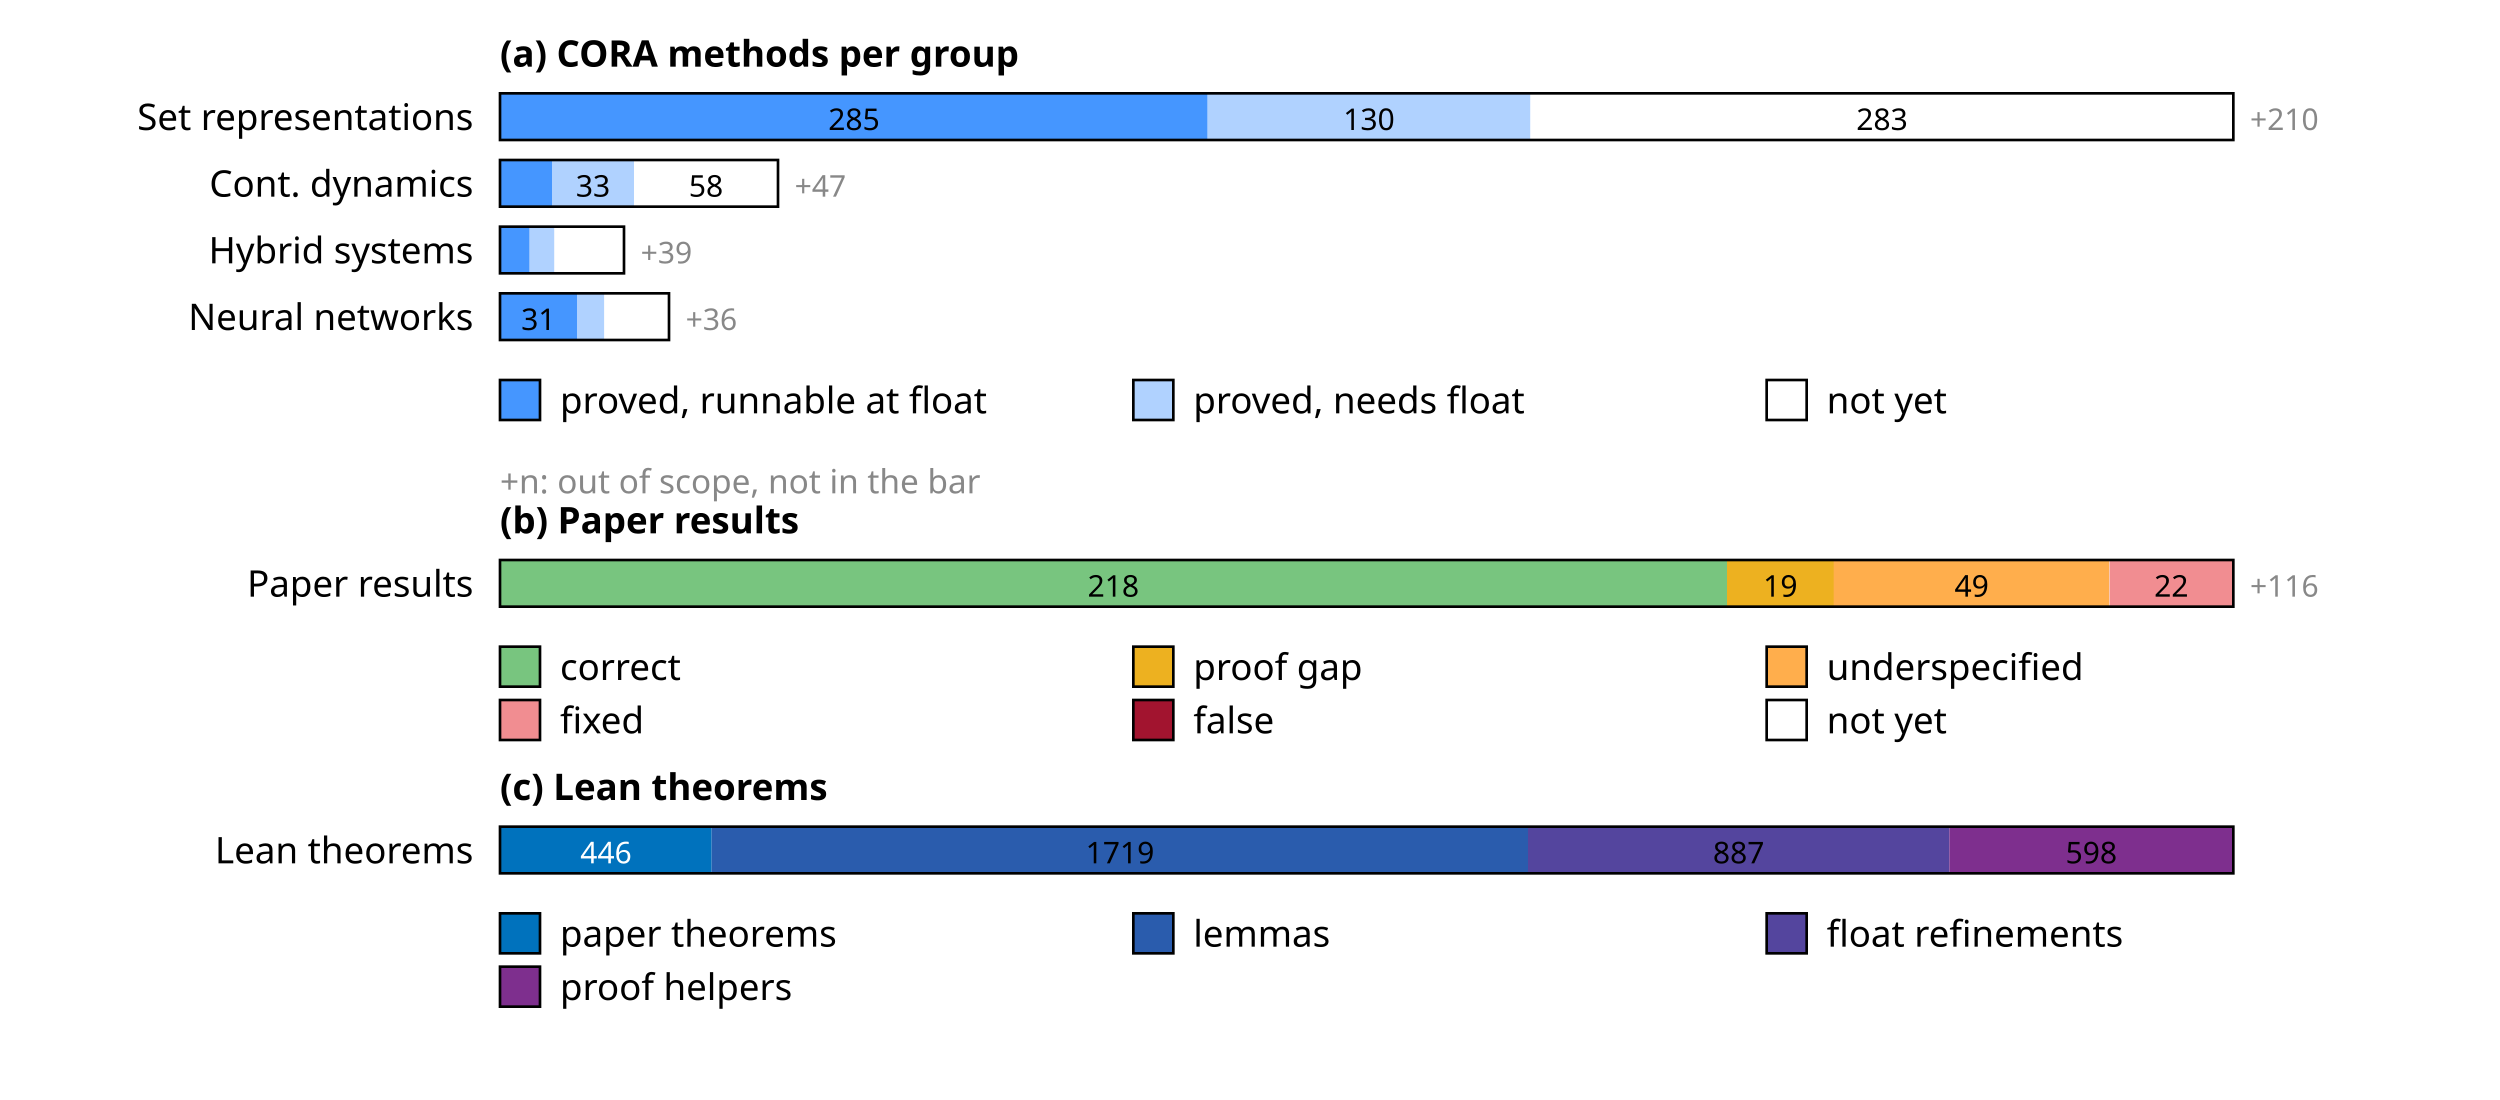
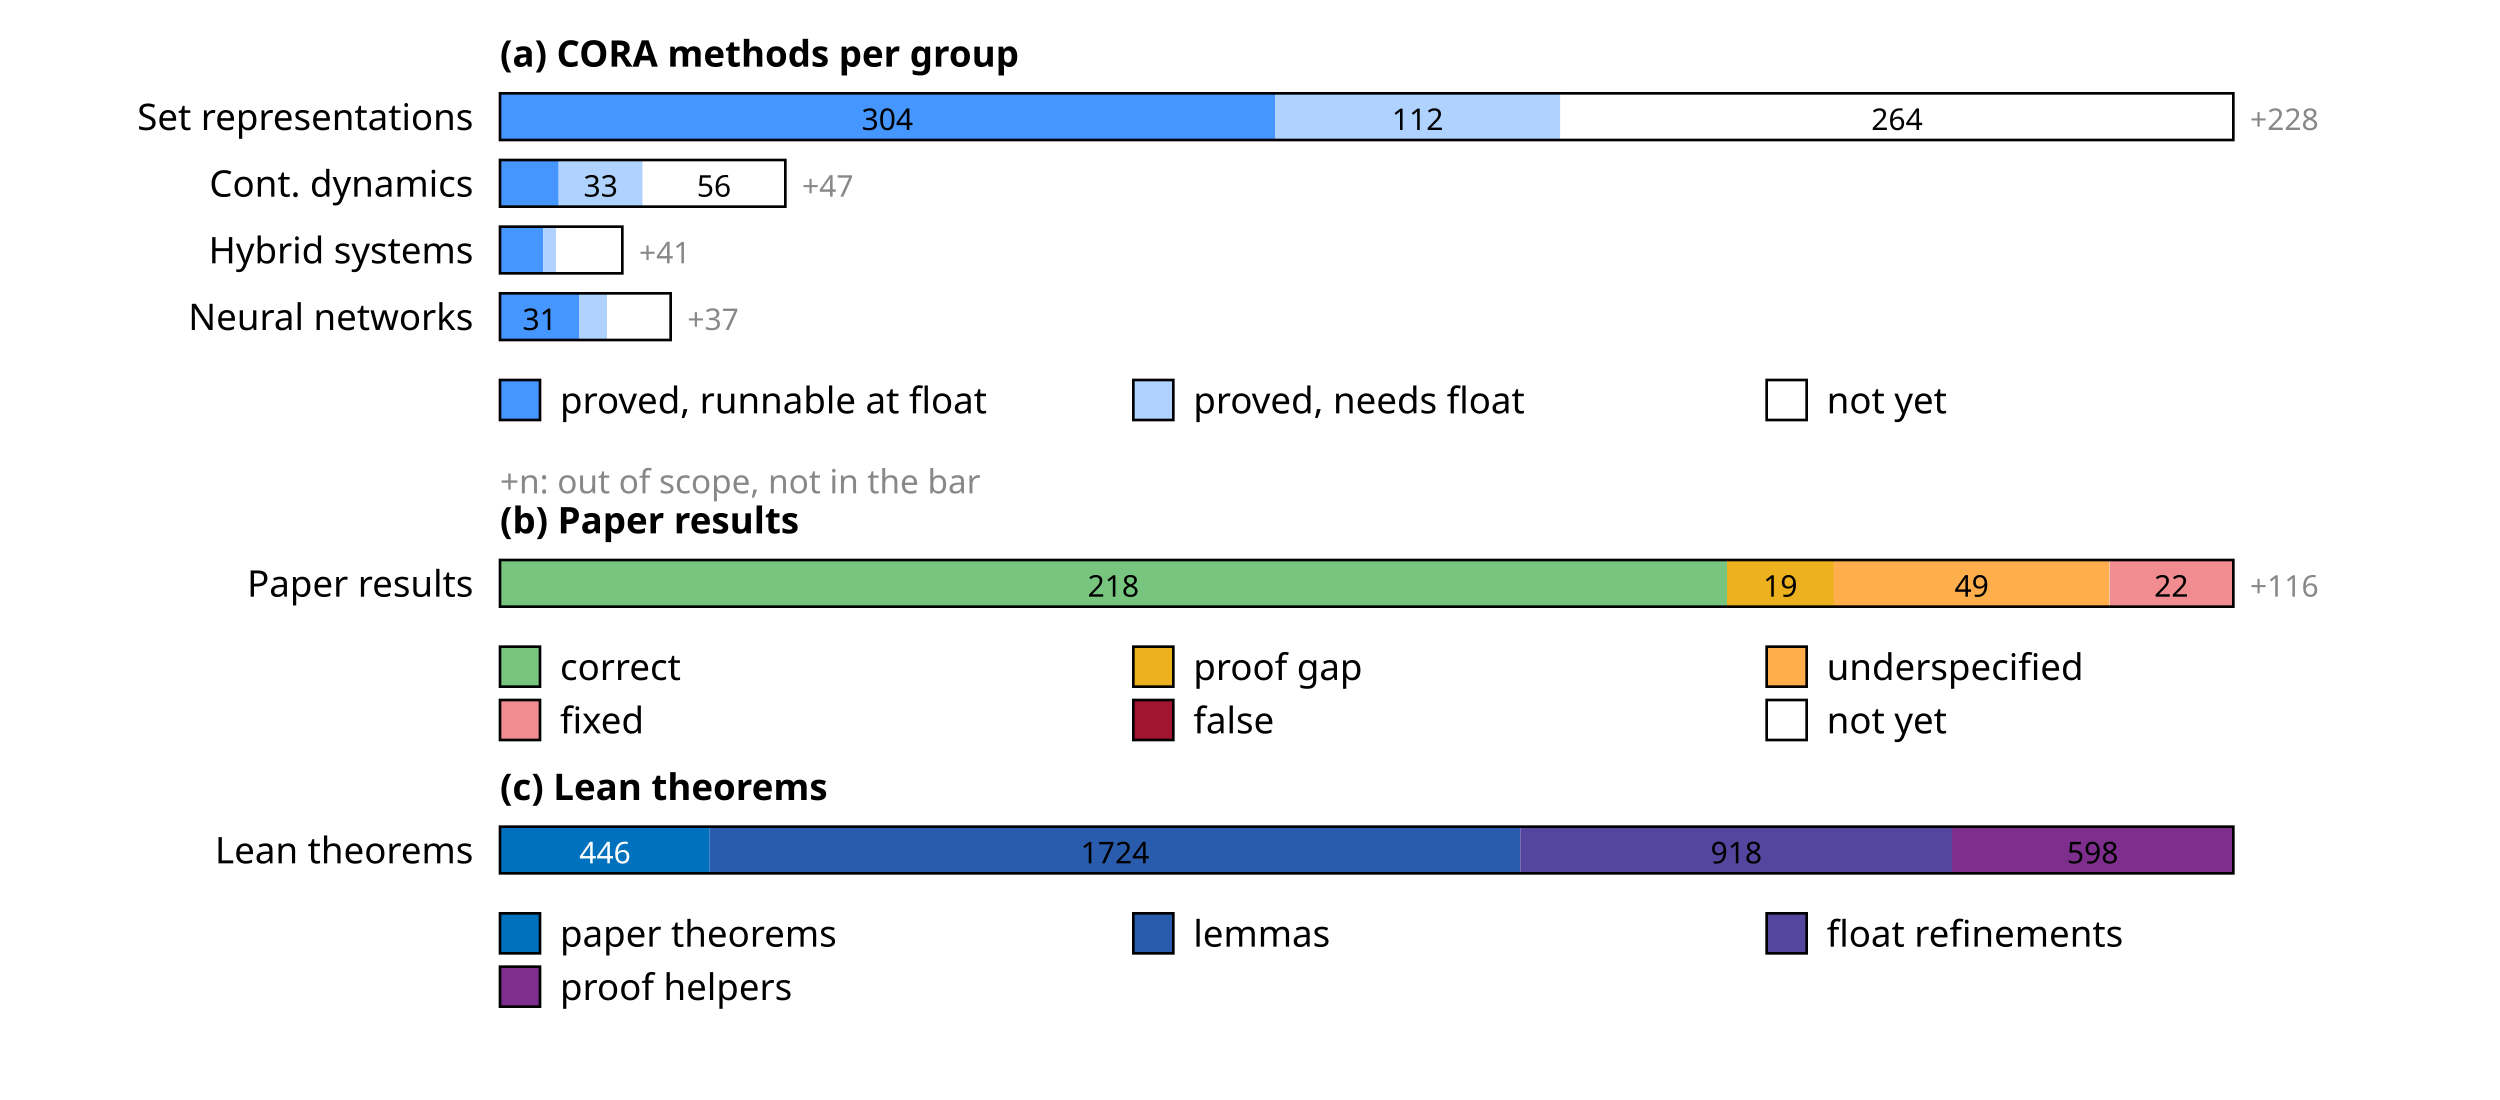
<svg xmlns="http://www.w3.org/2000/svg" width="750" height="330" font-family="sans-serif" font-size="11">
  <rect width="100%" height="100%" fill="white" />
  <text x="150" y="20" font-weight="bold">(a) CORA methods per group</text>
  <text x="142" y="39" text-anchor="end">Set representations</text>
-   <rect x="150.0" y="28" width="212.3" height="14" fill="rgb(69,150,255)" />
-   <text x="256.2" y="39" text-anchor="middle" font-size="9" fill="#000">285</text>
-   <rect x="362.3" y="28" width="96.8" height="14" fill="rgb(176,210,255)" />
-   <text x="410.7" y="39" text-anchor="middle" font-size="9" fill="#000">130</text>
-   <rect x="459.2" y="28" width="210.8" height="14" fill="rgb(255,255,255)" />
-   <text x="564.6" y="39" text-anchor="middle" font-size="9" fill="#000">283</text>
+   <rect x="150.0" y="28" width="232.5" height="14" fill="rgb(69,150,255)" />
+   <text x="266.2" y="39" text-anchor="middle" font-size="9" fill="#000">304</text>
+   <rect x="382.5" y="28" width="85.6" height="14" fill="rgb(176,210,255)" />
+   <text x="425.3" y="39" text-anchor="middle" font-size="9" fill="#000">112</text>
+   <rect x="468.1" y="28" width="201.9" height="14" fill="rgb(255,255,255)" />
+   <text x="569.1" y="39" text-anchor="middle" font-size="9" fill="#000">264</text>
  <rect x="150" y="28" width="520.0" height="14" fill="none" stroke="#000" stroke-width="0.8" />
-   <text x="675.0" y="39" font-size="9" fill="#888">+210</text>
+   <text x="675.0" y="39" font-size="9" fill="#888">+228</text>
  <text x="142" y="59" text-anchor="end">Cont. dynamics</text>
-   <rect x="150.0" y="48" width="15.6" height="14" fill="rgb(69,150,255)" />
-   <rect x="165.6" y="48" width="24.6" height="14" fill="rgb(176,210,255)" />
-   <text x="177.9" y="59" text-anchor="middle" font-size="9" fill="#000">33</text>
-   <rect x="190.2" y="48" width="43.2" height="14" fill="rgb(255,255,255)" />
-   <text x="211.8" y="59" text-anchor="middle" font-size="9" fill="#000">58</text>
-   <rect x="150" y="48" width="83.4" height="14" fill="none" stroke="#000" stroke-width="0.8" />
-   <text x="238.4" y="59" font-size="9" fill="#888">+47</text>
+   <rect x="150.0" y="48" width="17.6" height="14" fill="rgb(69,150,255)" />
+   <rect x="167.6" y="48" width="25.2" height="14" fill="rgb(176,210,255)" />
+   <text x="180.2" y="59" text-anchor="middle" font-size="9" fill="#000">33</text>
+   <rect x="192.8" y="48" width="42.8" height="14" fill="rgb(255,255,255)" />
+   <text x="214.2" y="59" text-anchor="middle" font-size="9" fill="#000">56</text>
+   <rect x="150" y="48" width="85.6" height="14" fill="none" stroke="#000" stroke-width="0.8" />
+   <text x="240.6" y="59" font-size="9" fill="#888">+47</text>
  <text x="142" y="79" text-anchor="end">Hybrid systems</text>
-   <rect x="150.0" y="68" width="8.9" height="14" fill="rgb(69,150,255)" />
-   <rect x="158.9" y="68" width="7.4" height="14" fill="rgb(176,210,255)" />
-   <rect x="166.4" y="68" width="20.9" height="14" fill="rgb(255,255,255)" />
-   <rect x="150" y="68" width="37.2" height="14" fill="none" stroke="#000" stroke-width="0.8" />
-   <text x="192.2" y="79" font-size="9" fill="#888">+39</text>
+   <rect x="150.0" y="68" width="13.0" height="14" fill="rgb(69,150,255)" />
+   <rect x="163.0" y="68" width="3.8" height="14" fill="rgb(176,210,255)" />
+   <rect x="166.8" y="68" width="19.9" height="14" fill="rgb(255,255,255)" />
+   <rect x="150" y="68" width="36.7" height="14" fill="none" stroke="#000" stroke-width="0.8" />
+   <text x="191.7" y="79" font-size="9" fill="#888">+41</text>
  <text x="142" y="99" text-anchor="end">Neural networks</text>
-   <rect x="150.0" y="88" width="23.1" height="14" fill="rgb(69,150,255)" />
-   <text x="161.5" y="99" text-anchor="middle" font-size="9" fill="#000">31</text>
-   <rect x="173.1" y="88" width="8.2" height="14" fill="rgb(176,210,255)" />
-   <rect x="181.3" y="88" width="19.4" height="14" fill="rgb(255,255,255)" />
-   <rect x="150" y="88" width="50.7" height="14" fill="none" stroke="#000" stroke-width="0.8" />
-   <text x="205.7" y="99" font-size="9" fill="#888">+36</text>
+   <rect x="150.0" y="88" width="23.7" height="14" fill="rgb(69,150,255)" />
+   <text x="161.9" y="99" text-anchor="middle" font-size="9" fill="#000">31</text>
+   <rect x="173.7" y="88" width="8.4" height="14" fill="rgb(176,210,255)" />
+   <rect x="182.1" y="88" width="19.1" height="14" fill="rgb(255,255,255)" />
+   <rect x="150" y="88" width="51.2" height="14" fill="none" stroke="#000" stroke-width="0.8" />
+   <text x="206.2" y="99" font-size="9" fill="#888">+37</text>
  <rect x="150" y="114" width="12" height="12" fill="rgb(69,150,255)" stroke="#000" stroke-width="0.8" />
  <text x="168" y="124">proved, runnable at float</text>
  <rect x="340" y="114" width="12" height="12" fill="rgb(176,210,255)" stroke="#000" stroke-width="0.8" />
  <text x="358" y="124">proved, needs float</text>
  <rect x="530" y="114" width="12" height="12" fill="rgb(255,255,255)" stroke="#000" stroke-width="0.8" />
  <text x="548" y="124">not yet</text>
  <text x="150" y="148" font-size="10" fill="#888">+n: out of scope, not in the bar</text>
  <text x="150" y="160" font-weight="bold">(b) Paper results</text>
  <text x="142" y="179" text-anchor="end">Paper results</text>
  <rect x="150.0" y="168" width="368.1" height="14" fill="rgb(120,197,127)" />
  <text x="334.0" y="179" text-anchor="middle" font-size="9" fill="#000">218</text>
  <rect x="518.1" y="168" width="32.1" height="14" fill="rgb(237,177,32)" />
  <text x="534.1" y="179" text-anchor="middle" font-size="9" fill="#000">19</text>
  <rect x="550.1" y="168" width="82.7" height="14" fill="rgb(255,174,76)" />
  <text x="591.5" y="179" text-anchor="middle" font-size="9" fill="#000">49</text>
  <rect x="632.9" y="168" width="37.1" height="14" fill="rgb(241,141,145)" />
  <text x="651.4" y="179" text-anchor="middle" font-size="9" fill="#000">22</text>
  <rect x="150" y="168" width="520.0" height="14" fill="none" stroke="#000" stroke-width="0.8" />
  <text x="675.0" y="179" font-size="9" fill="#888">+116</text>
  <rect x="150" y="194" width="12" height="12" fill="rgb(120,197,127)" stroke="#000" stroke-width="0.8" />
  <text x="168" y="204">correct</text>
  <rect x="340" y="194" width="12" height="12" fill="rgb(237,177,32)" stroke="#000" stroke-width="0.8" />
  <text x="358" y="204">proof gap</text>
  <rect x="530" y="194" width="12" height="12" fill="rgb(255,174,76)" stroke="#000" stroke-width="0.8" />
  <text x="548" y="204">underspecified</text>
  <rect x="150" y="210" width="12" height="12" fill="rgb(241,141,145)" stroke="#000" stroke-width="0.8" />
  <text x="168" y="220">fixed</text>
  <rect x="340" y="210" width="12" height="12" fill="rgb(162,20,47)" stroke="#000" stroke-width="0.8" />
  <text x="358" y="220">false</text>
  <rect x="530" y="210" width="12" height="12" fill="rgb(255,255,255)" stroke="#000" stroke-width="0.8" />
  <text x="548" y="220">not yet</text>
  <text x="150" y="240" font-weight="bold">(c) Lean theorems</text>
  <text x="142" y="259" text-anchor="end">Lean theorems</text>
-   <rect x="150.0" y="248" width="63.5" height="14" fill="rgb(0,114,189)" />
-   <text x="181.8" y="259" text-anchor="middle" font-size="9" fill="#fff">446</text>
-   <rect x="213.5" y="248" width="244.9" height="14" fill="rgb(42,92,173)" />
-   <text x="336.0" y="259" text-anchor="middle" font-size="9" fill="#000">1719</text>
-   <rect x="458.4" y="248" width="126.4" height="14" fill="rgb(84,69,158)" />
-   <text x="521.6" y="259" text-anchor="middle" font-size="9" fill="#000">887</text>
-   <rect x="584.8" y="248" width="85.2" height="14" fill="rgb(126,47,142)" />
-   <text x="627.4" y="259" text-anchor="middle" font-size="9" fill="#000">598</text>
+   <rect x="150.0" y="248" width="62.9" height="14" fill="rgb(0,114,189)" />
+   <text x="181.5" y="259" text-anchor="middle" font-size="9" fill="#fff">446</text>
+   <rect x="212.9" y="248" width="243.2" height="14" fill="rgb(42,92,173)" />
+   <text x="334.5" y="259" text-anchor="middle" font-size="9" fill="#000">1724</text>
+   <rect x="456.1" y="248" width="129.5" height="14" fill="rgb(84,69,158)" />
+   <text x="520.9" y="259" text-anchor="middle" font-size="9" fill="#000">918</text>
+   <rect x="585.6" y="248" width="84.4" height="14" fill="rgb(126,47,142)" />
+   <text x="627.8" y="259" text-anchor="middle" font-size="9" fill="#000">598</text>
  <rect x="150" y="248" width="520.0" height="14" fill="none" stroke="#000" stroke-width="0.8" />
  <rect x="150" y="274" width="12" height="12" fill="rgb(0,114,189)" stroke="#000" stroke-width="0.8" />
  <text x="168" y="284">paper theorems</text>
  <rect x="340" y="274" width="12" height="12" fill="rgb(42,92,173)" stroke="#000" stroke-width="0.8" />
  <text x="358" y="284">lemmas</text>
  <rect x="530" y="274" width="12" height="12" fill="rgb(84,69,158)" stroke="#000" stroke-width="0.8" />
  <text x="548" y="284">float refinements</text>
  <rect x="150" y="290" width="12" height="12" fill="rgb(126,47,142)" stroke="#000" stroke-width="0.8" />
  <text x="168" y="300">proof helpers</text>
</svg>
